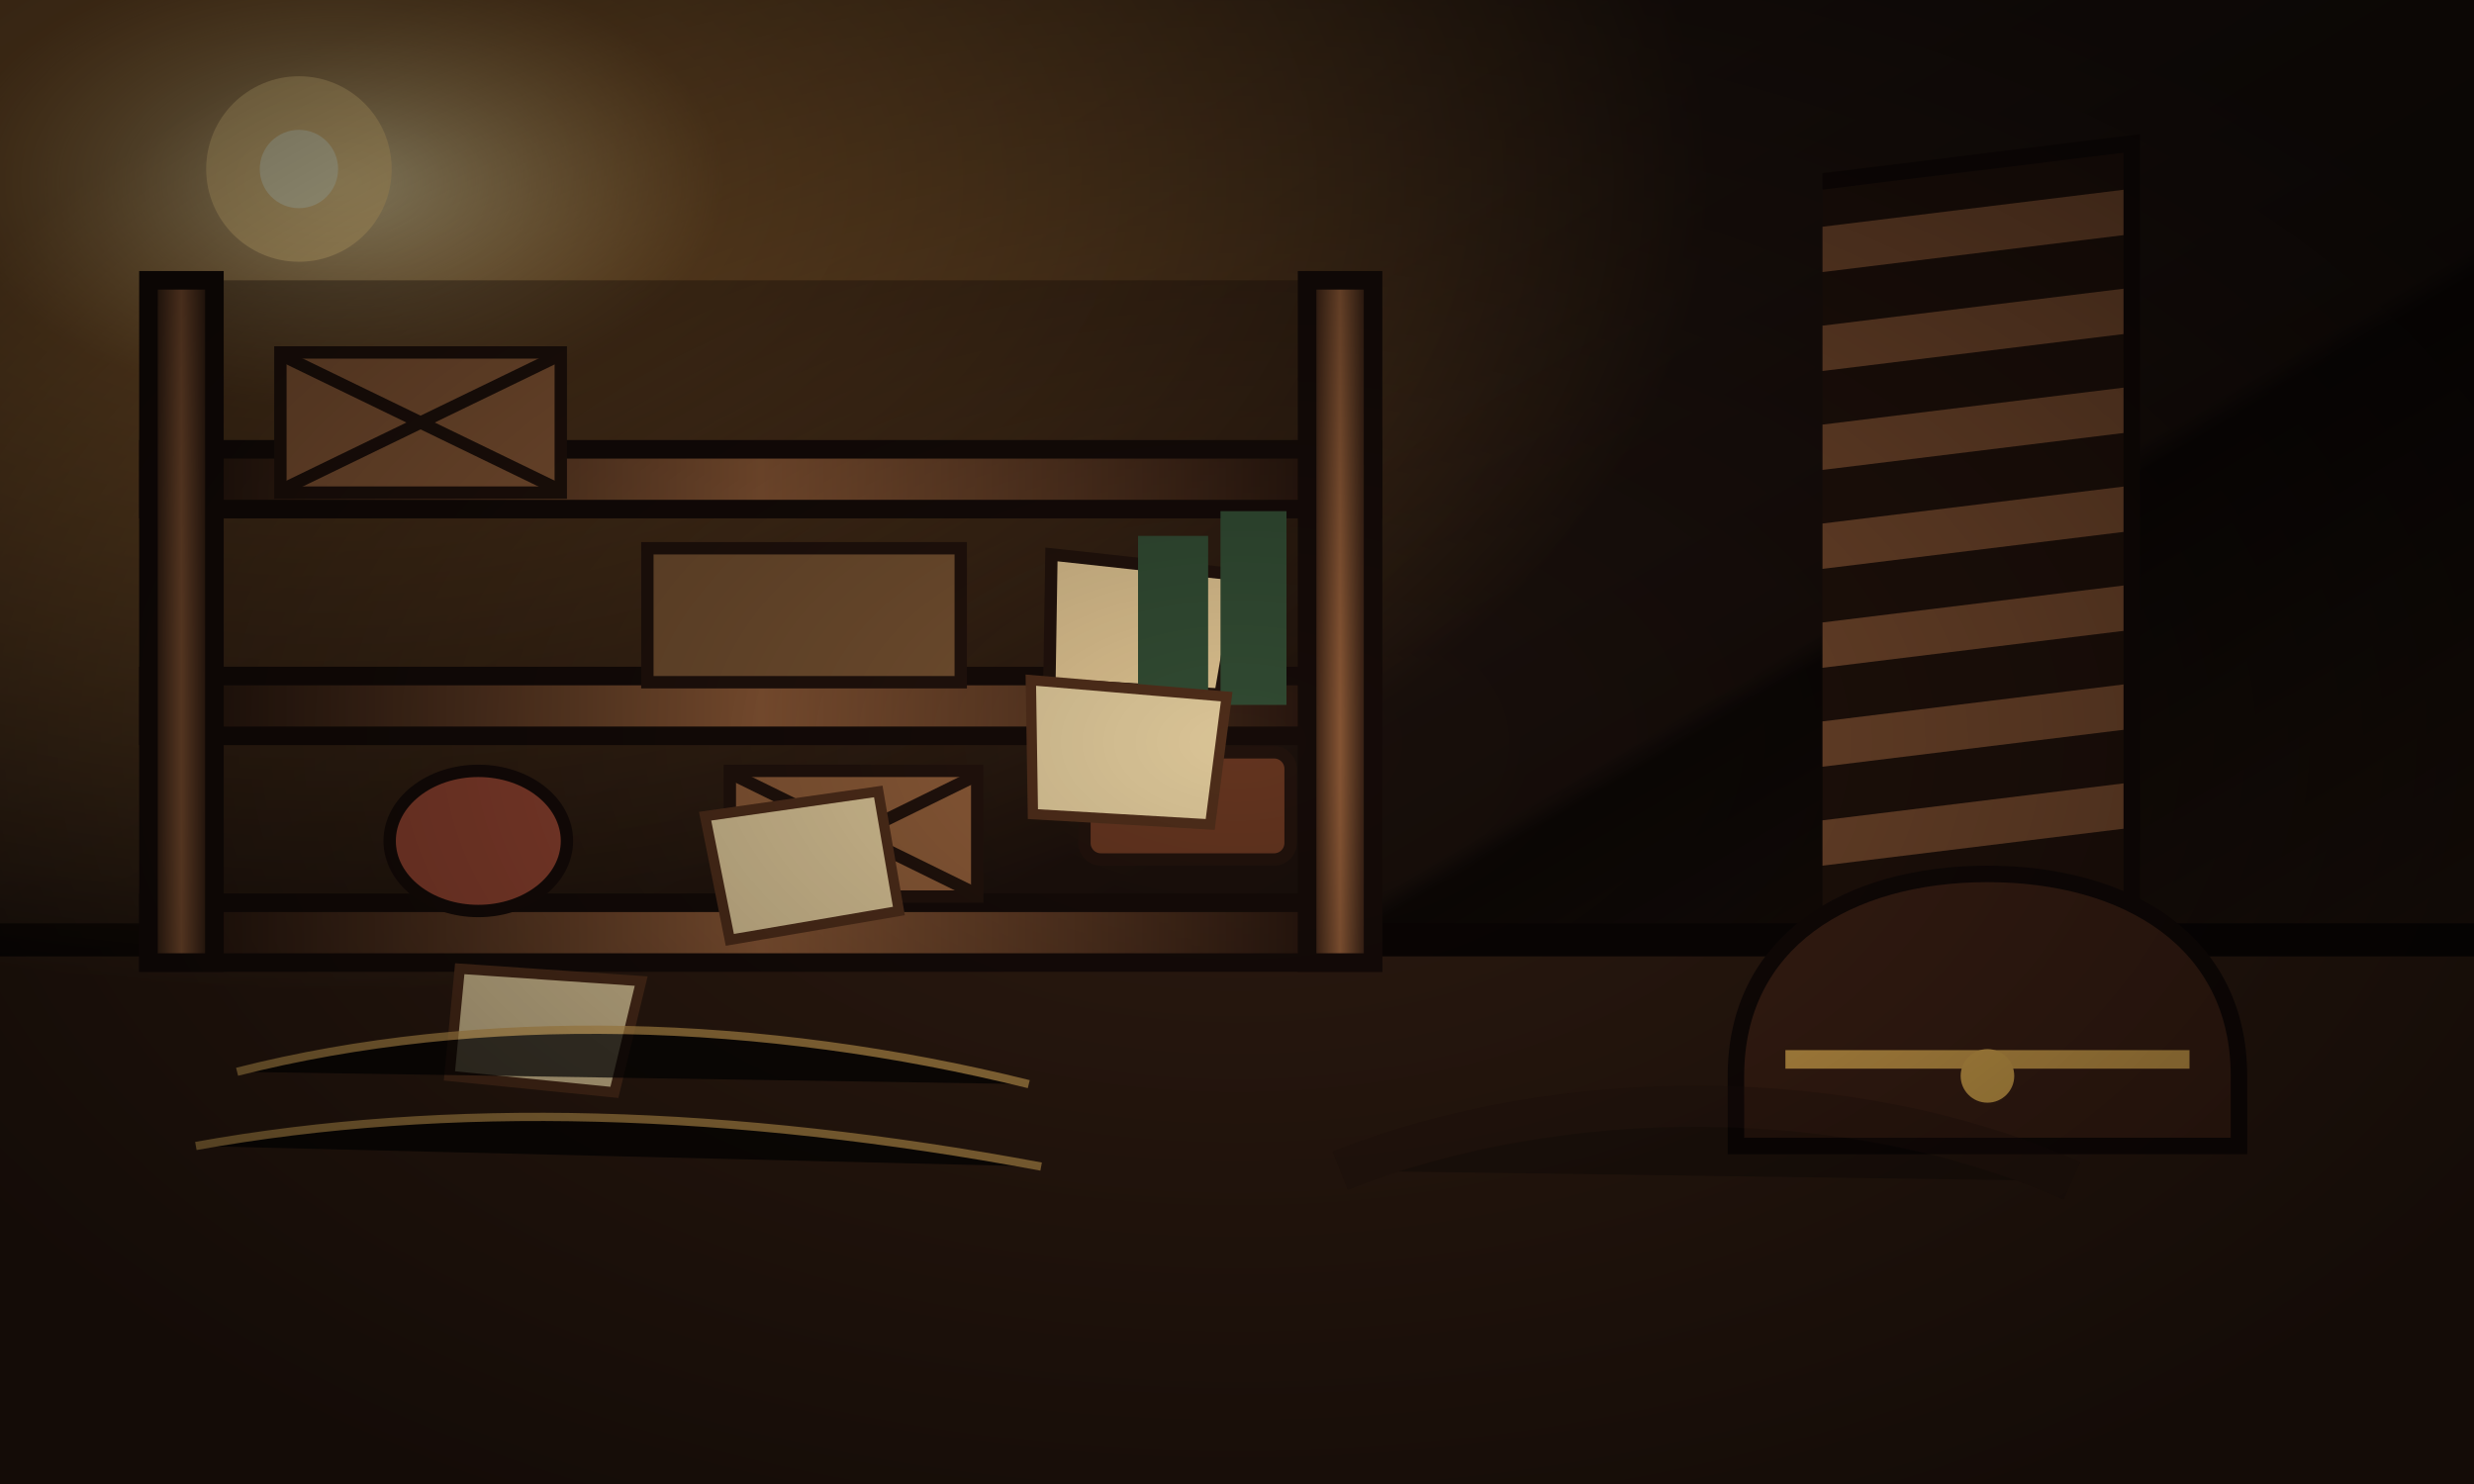
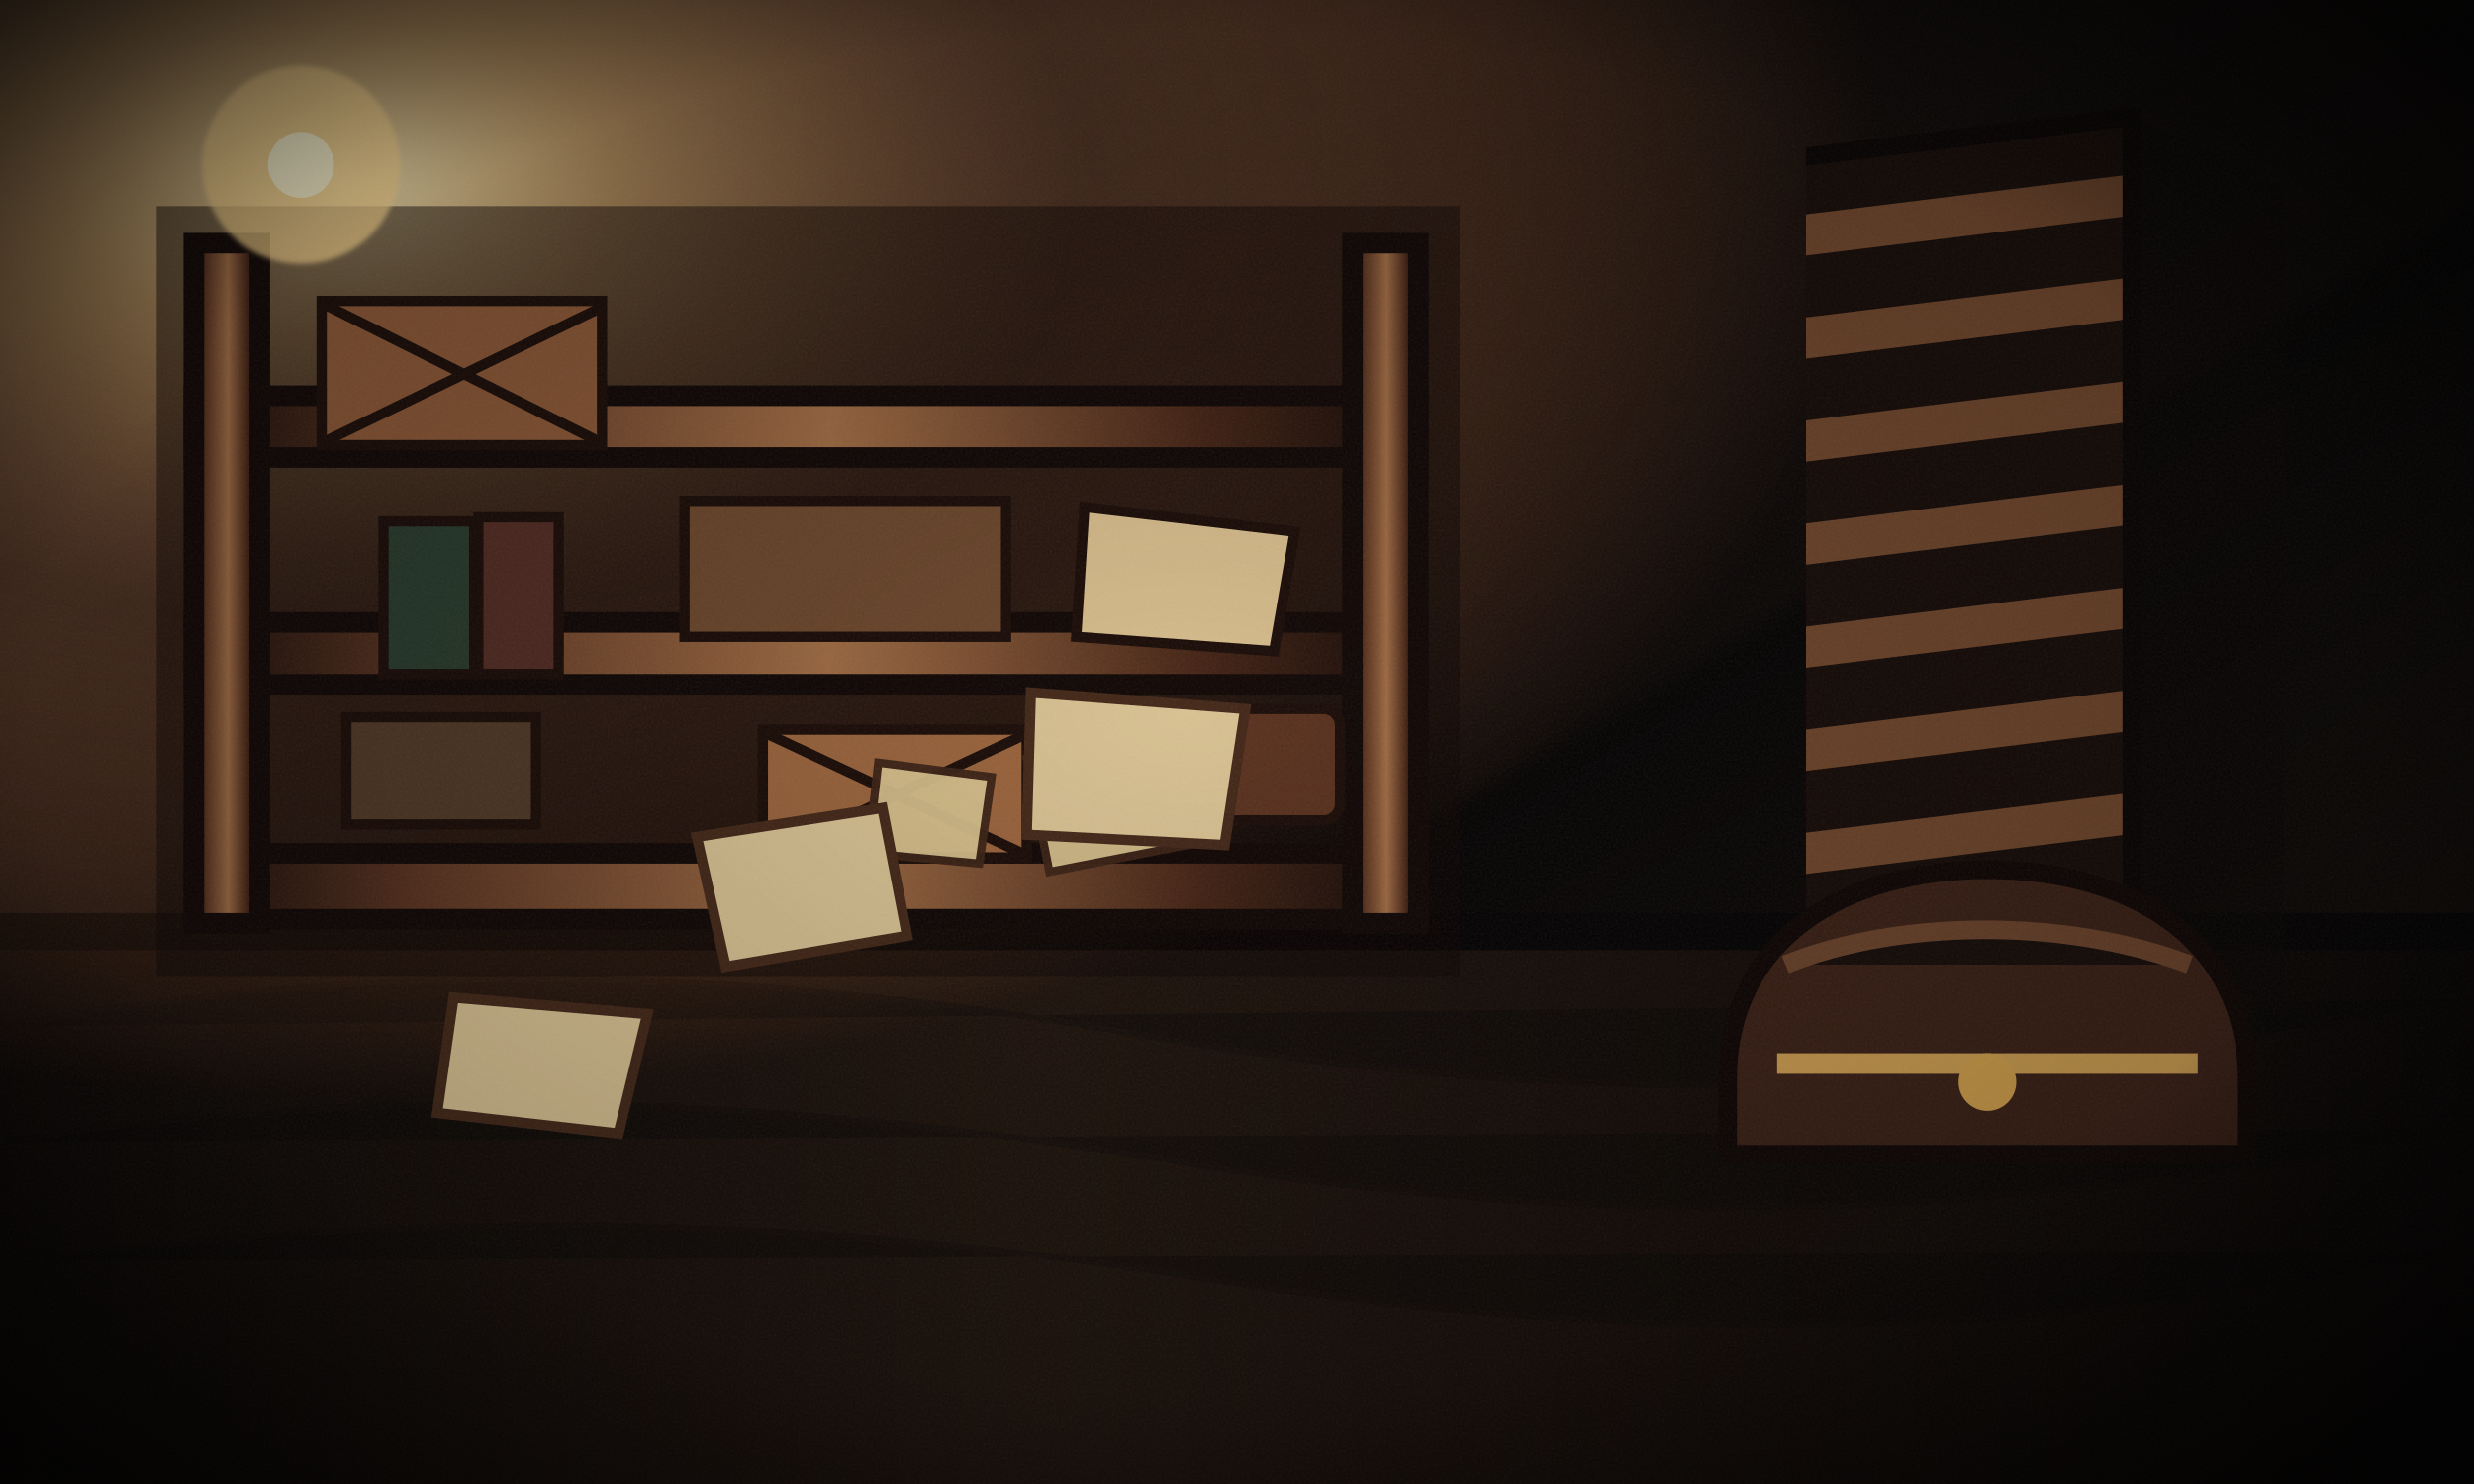
- <svg xmlns="http://www.w3.org/2000/svg" viewBox="0 0 1200 720" preserveAspectRatio="xMidYMid slice">
+ <svg xmlns="http://www.w3.org/2000/svg" viewBox="0 0 1200 720" preserveAspectRatio="xMidYMid slice" role="img" aria-label="Realistic cinematic back storage room with antique shelves, crates, staircase, and rain-dark shadows">
  <defs>
+     <filter id="grain">
+       <feTurbulence type="fractalNoise" baseFrequency=".9" numOctaves="4" seed="17" />
+       <feColorMatrix type="saturate" values="0" />
+       <feComponentTransfer>
+         <feFuncA type="table" tableValues="0 .18" />
+       </feComponentTransfer>
+     </filter>
+     <filter id="soft">
+       <feGaussianBlur stdDeviation="1.2" />
+     </filter>
    <linearGradient id="wall" y1="0" y2="1">
-       <stop stop-color="#4e3425" />
-       <stop offset=".58" stop-color="#2b1a13" />
-       <stop offset=".59" stop-color="#150c09" />
-       <stop offset="1" stop-color="#57351f" />
+       <stop stop-color="#4b3328" />
+       <stop offset=".56" stop-color="#24140f" />
+       <stop offset=".57" stop-color="#0d0705" />
+       <stop offset="1" stop-color="#4d2f20" />
+     </linearGradient>
+     <linearGradient id="floor" x1="0" x2="1">
+       <stop stop-color="#24120b" />
+       <stop offset=".42" stop-color="#6c4227" />
+       <stop offset=".7" stop-color="#432416" />
+       <stop offset="1" stop-color="#1a0d08" />
    </linearGradient>
    <linearGradient id="wood" x1="0" x2="1">
-       <stop stop-color="#21120b" />
-       <stop offset=".5" stop-color="#895735" />
-       <stop offset="1" stop-color="#1b0e09" />
+       <stop stop-color="#180b07" />
+       <stop offset=".18" stop-color="#5a321f" />
+       <stop offset=".52" stop-color="#a16c43" />
+       <stop offset=".82" stop-color="#452314" />
+       <stop offset="1" stop-color="#120805" />
    </linearGradient>
-     <radialGradient id="bulb" cx="14%" cy="12%" r="55%">
-       <stop stop-color="#fff0b8" stop-opacity=".9" />
-       <stop offset=".28" stop-color="#d9963a" stop-opacity=".35" />
-       <stop offset="1" stop-color="#000" stop-opacity=".45" />
+     <radialGradient id="bulb" cx="14%" cy="12%" r="62%">
+       <stop stop-color="#fff1bd" stop-opacity=".95" />
+       <stop offset=".18" stop-color="#ffd082" stop-opacity=".52" />
+       <stop offset=".48" stop-color="#8e5128" stop-opacity=".18" />
+       <stop offset="1" stop-color="#020101" stop-opacity=".72" />
    </radialGradient>
-     <radialGradient id="v" cx="50%" cy="50%" r="60%">
+     <radialGradient id="vignette" cx="48%" cy="48%" r="68%">
      <stop stop-color="#000" stop-opacity="0" />
-       <stop offset="1" stop-color="#000" stop-opacity=".55" />
+       <stop offset=".68" stop-color="#000" stop-opacity=".22" />
+       <stop offset="1" stop-color="#000" stop-opacity=".78" />
    </radialGradient>
  </defs>
  <rect width="1200" height="720" fill="url(#wall)" />
-   <path d="M0 452h1200v268H0z" fill="#50301e" />
-   <path d="M0 456h1200" stroke="#120907" stroke-width="16" />
+   <path d="M0 450h1200v270H0z" fill="url(#floor)" />
+   <g opacity=".32" stroke="#1a0c07" stroke-width="3">
+     <path d="M0 498c165-30 346-33 552 4 226 39 406 30 648-17" />
+     <path d="M0 554c206-31 390-21 586 12 242 38 441 16 614-18" />
+     <path d="M0 612c199-25 382-24 582 8 210 34 421 30 618-13" />
+   </g>
+   <path d="M0 452h1200" stroke="#0b0403" stroke-width="18" />
  <rect width="1200" height="720" fill="url(#bulb)" />
-   <circle cx="145" cy="82" r="45" fill="#ffd98e" opacity=".75" />
-   <circle cx="145" cy="82" r="19" fill="#fff5c6" />
-   <g transform="translate(72 136)">
-     <rect width="594" height="330" fill="#1b0e09" opacity=".4" />
-     <g fill="url(#wood)" stroke="#150b08" stroke-width="9">
-       <rect y="82" width="594" height="29" />
-       <rect y="192" width="594" height="29" />
-       <rect y="302" width="594" height="29" />
-       <rect width="32" height="331" />
-       <rect x="562" width="32" height="331" />
+   <g transform="translate(94 118)">
+     <rect x="-18" y="-18" width="632" height="374" fill="#0c0503" opacity=".48" />
+     <g fill="url(#wood)" stroke="#100604" stroke-width="10">
+       <rect y="74" width="594" height="30" />
+       <rect y="184" width="594" height="30" />
+       <rect y="296" width="594" height="32" />
+       <rect x="0" width="32" height="330" />
+       <rect x="562" width="32" height="330" />
    </g>
-     <g stroke="#21120c" stroke-width="6">
-       <rect x="64" y="35" width="136" height="68" fill="#8b5a37" />
-       <path d="M66 37l132 64M198 37L66 101" />
-       <rect x="242" y="130" width="152" height="65" fill="#745030" />
-       <rect x="282" y="238" width="120" height="61" fill="#8b5a37" />
-       <path d="M284 240l118 58M402 240l-118 58" />
-       <path d="M438 133l92 10-10 58-83-5z" fill="#d8bd8c" />
-       <rect x="454" y="229" width="100" height="52" rx="8" fill="#63341f" />
+     <g stroke="#1a0b06" stroke-width="5">
+       <rect x="62" y="28" width="136" height="70" fill="#8a5634" />
+       <path d="M64 30l132 66M198 31L64 96" />
+       <rect x="238" y="125" width="156" height="66" fill="#6c462b" />
+       <rect x="276" y="236" width="128" height="62" fill="#9a633b" />
+       <path d="M278 238l126 59M404 238l-126 59" />
+       <path d="M432 128l102 12-10 58-96-7z" fill="#d8bd8c" />
+       <rect x="452" y="226" width="104" height="54" rx="8" fill="#59301d" />
+       <path d="M74 230h92v52H74z" fill="#503825" />
+       <path d="M92 135h44v74H92z" fill="#273a2a" />
+       <path d="M138 133h39v76h-39z" fill="#512a22" />
    </g>
-     <g fill="#314a32">
-       <rect x="480" y="124" width="34" height="82" />
-       <rect x="520" y="112" width="32" height="94" />
+     <g fill="#d7c08c" opacity=".95" stroke="#3b2114" stroke-width="4">
+       <path d="M404 250l78-12 10 52-77 15z" />
+       <path d="M332 252l55 7-6 42-54-5z" />
    </g>
-     <ellipse cx="160" cy="272" rx="43" ry="34" fill="#914330" stroke="#160b08" stroke-width="6" />
  </g>
-   <g transform="translate(884 88) skewY(-7)">
-     <path d="M0 0h150v390H0z" fill="#21120b" />
-     <g fill="#75492d">
-       <rect y="22" width="150" height="22" />
-       <rect y="70" width="150" height="22" />
-       <rect y="118" width="150" height="22" />
-       <rect y="166" width="150" height="22" />
-       <rect y="214" width="150" height="22" />
-       <rect y="262" width="150" height="22" />
-       <rect y="310" width="150" height="22" />
+   <g transform="translate(876 76) skewY(-7)">
+     <path d="M0 0h158v402H0z" fill="#160b07" />
+     <g fill="#71462b">
+       <rect y="28" width="158" height="20" />
+       <rect y="78" width="158" height="20" />
+       <rect y="128" width="158" height="20" />
+       <rect y="178" width="158" height="20" />
+       <rect y="228" width="158" height="20" />
+       <rect y="278" width="158" height="20" />
+       <rect y="328" width="158" height="20" />
    </g>
-     <path d="M0 0h150v390" fill="none" stroke="#120907" stroke-width="8" />
+     <path d="M0 0h158v402" fill="none" stroke="#080302" stroke-width="9" />
+     <path d="M158 0l74 42v402l-74-42z" fill="#0a0403" opacity=".55" />
  </g>
-   <g transform="translate(842 424)">
-     <path d="M0 98c0-65 54-98 122-98s122 33 122 98v34H0z" fill="#3c2014" stroke="#120907" stroke-width="8" />
-     <path d="M24 90h196" stroke="#d3a14c" stroke-width="9" />
-     <circle cx="122" cy="98" r="13" fill="#d9a84e" />
+   <g transform="translate(838 422)">
+     <path d="M0 102c0-68 56-102 126-102s126 34 126 102v36H0z" fill="#3b2015" stroke="#0e0503" stroke-width="9" />
+     <path d="M24 94h204" stroke="#d0a051" stroke-width="10" />
+     <circle cx="126" cy="103" r="14" fill="#d5a14b" />
+     <path d="M28 46c54-22 136-23 196 0" stroke="#8b5937" stroke-width="9" opacity=".62" />
  </g>
-   <path d="M650 568c105-42 248-43 355 5" stroke="#1c0d09" stroke-width="20" opacity=".28" />
-   <g fill="#dac496" stroke="#4e2d1a" stroke-width="5">
-     <path d="M500 330l95 8-8 62-86-5z" />
-     <path d="M342 396l84-12 10 58-82 14z" />
-     <path d="M223 470l88 6-13 54-80-8z" />
+   <g fill="#d9c292" stroke="#432717" stroke-width="5">
+     <path d="M500 336l104 8-10 66-96-5z" />
+     <path d="M338 406l90-14 12 62-88 15z" />
+     <path d="M220 484l94 8-14 58-88-10z" />
  </g>
-   <g stroke="#cda052" stroke-width="4" opacity=".7">
-     <path d="M115 520c118-30 255-26 384 6" />
-     <path d="M95 556c122-22 260-18 410 10" />
-   </g>
-   <rect width="1200" height="720" fill="url(#v)" />
+   <circle cx="146" cy="80" r="48" fill="#ffd88e" opacity=".72" filter="url(#soft)" />
+   <circle cx="146" cy="80" r="16" fill="#fff7cf" />
+   <rect width="1200" height="720" filter="url(#grain)" opacity=".45" />
+   <rect width="1200" height="720" fill="url(#vignette)" />
</svg>
